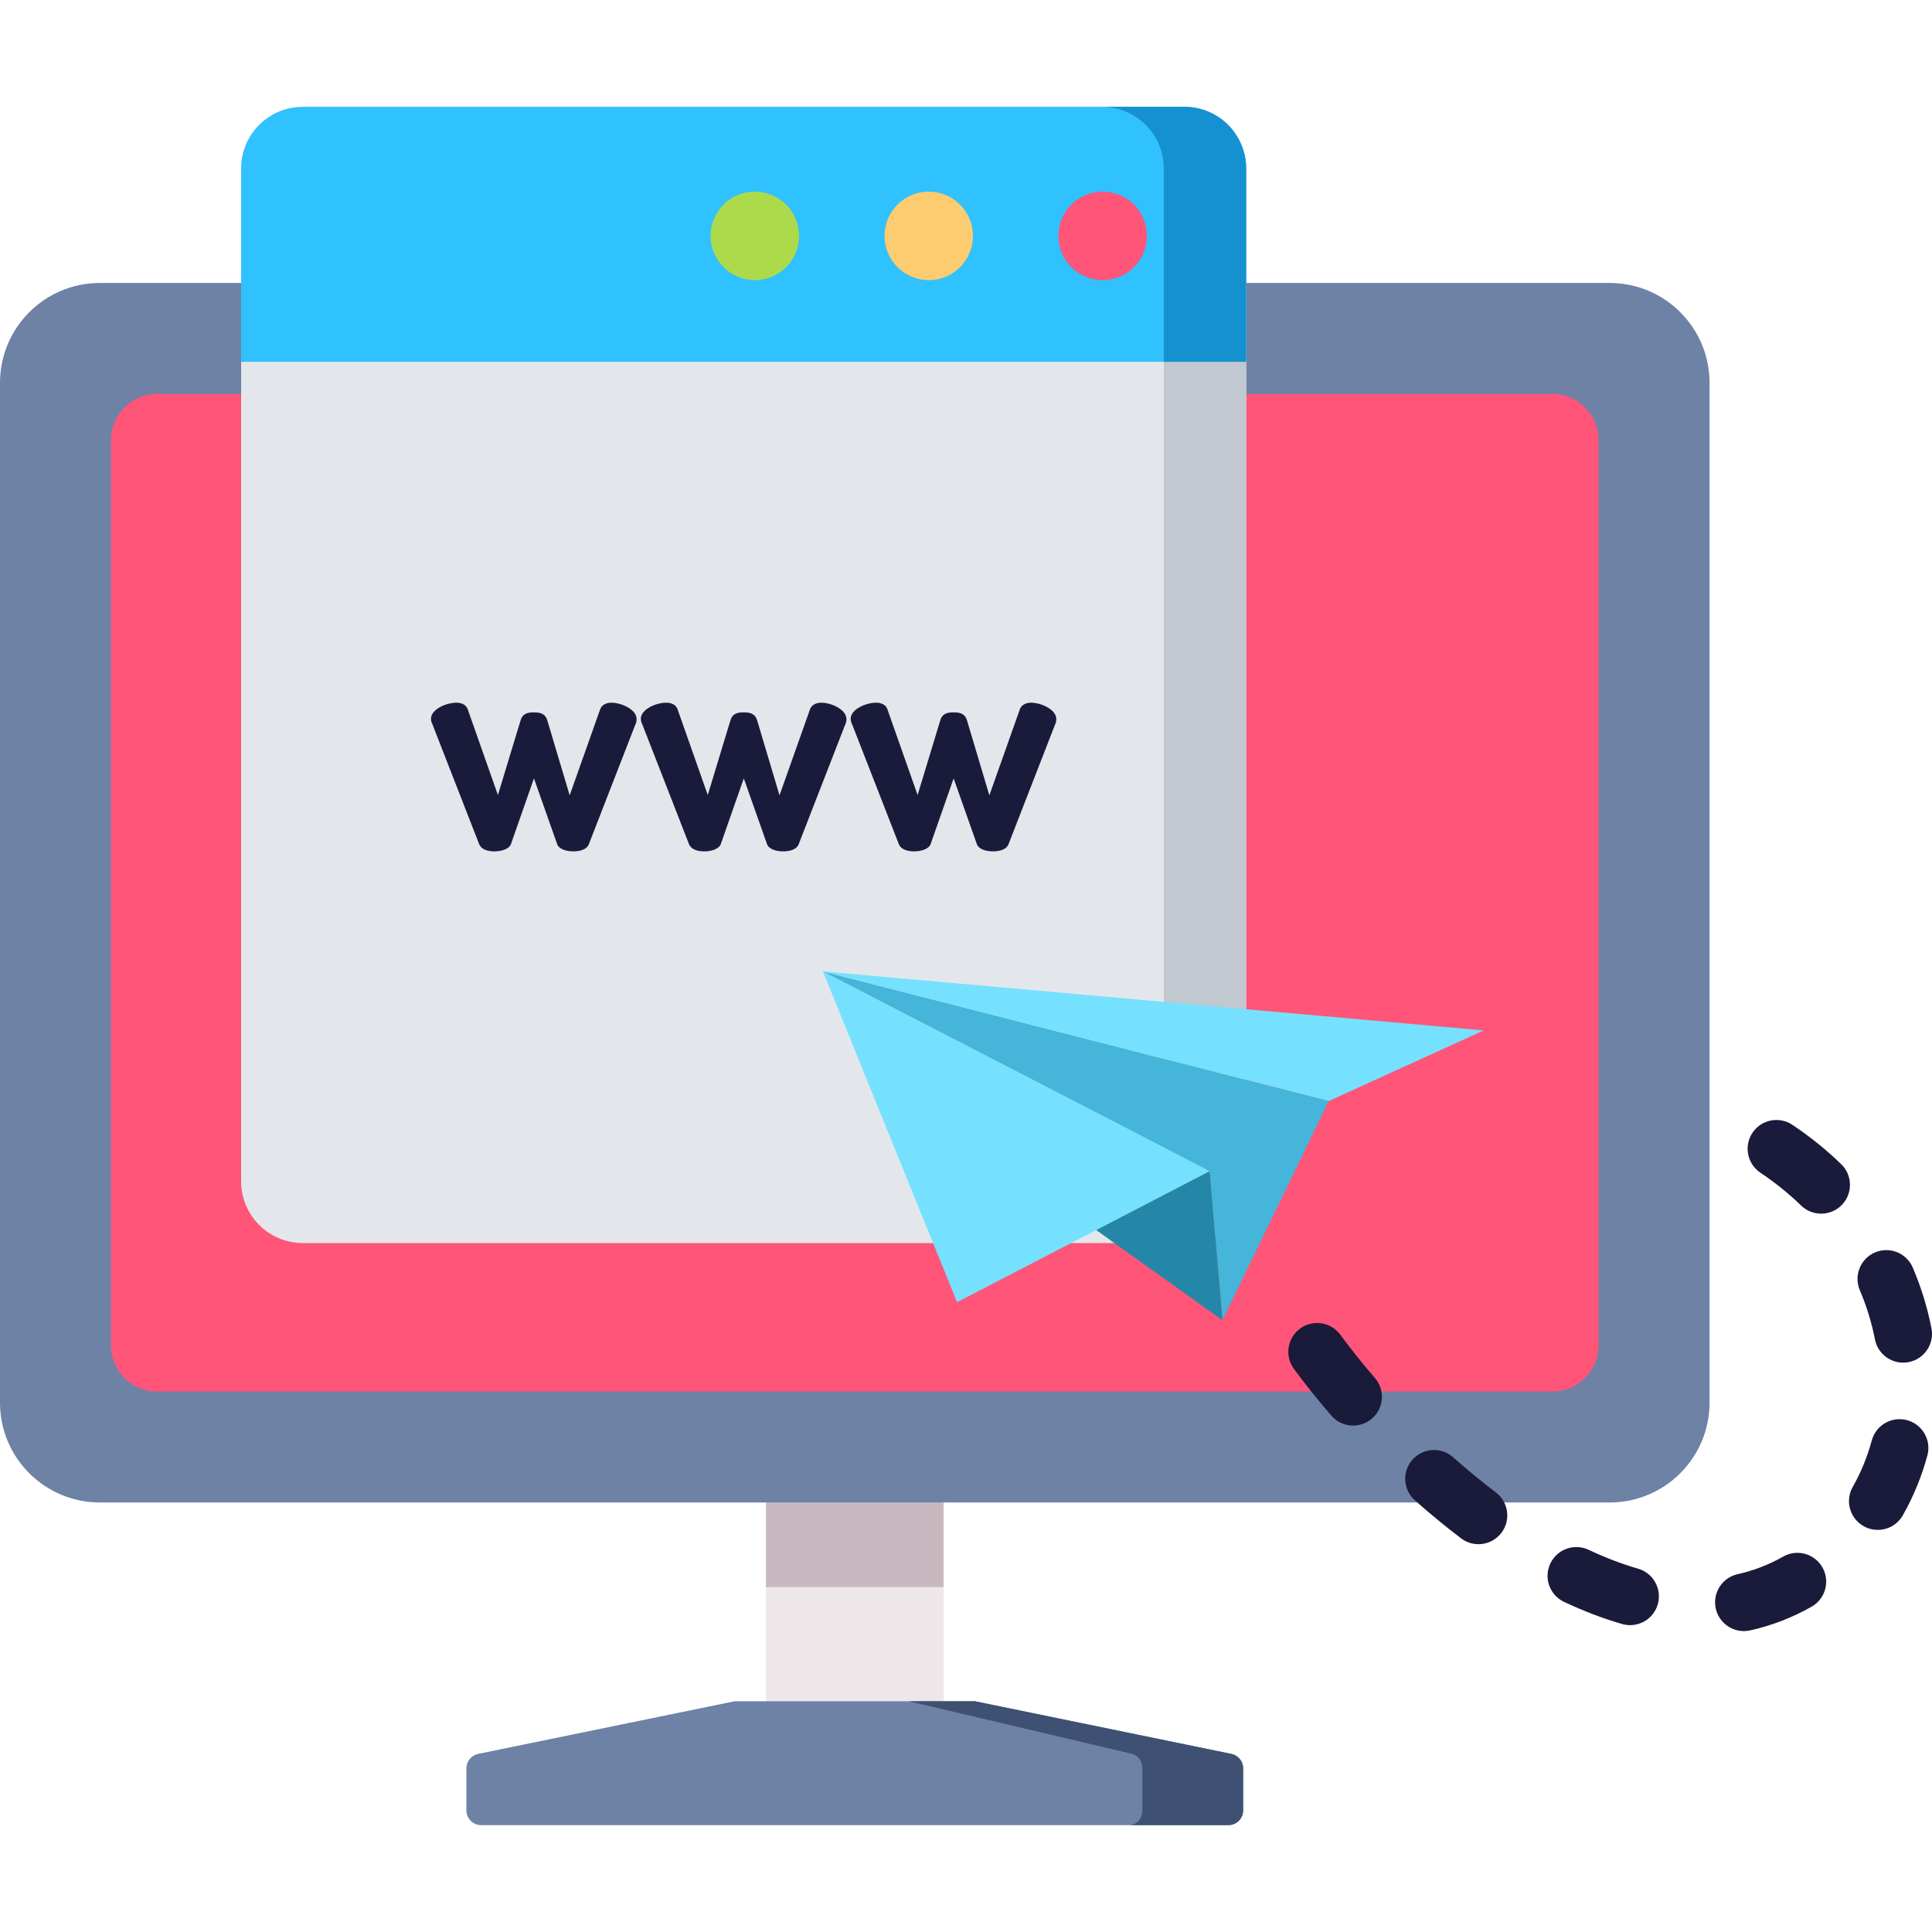
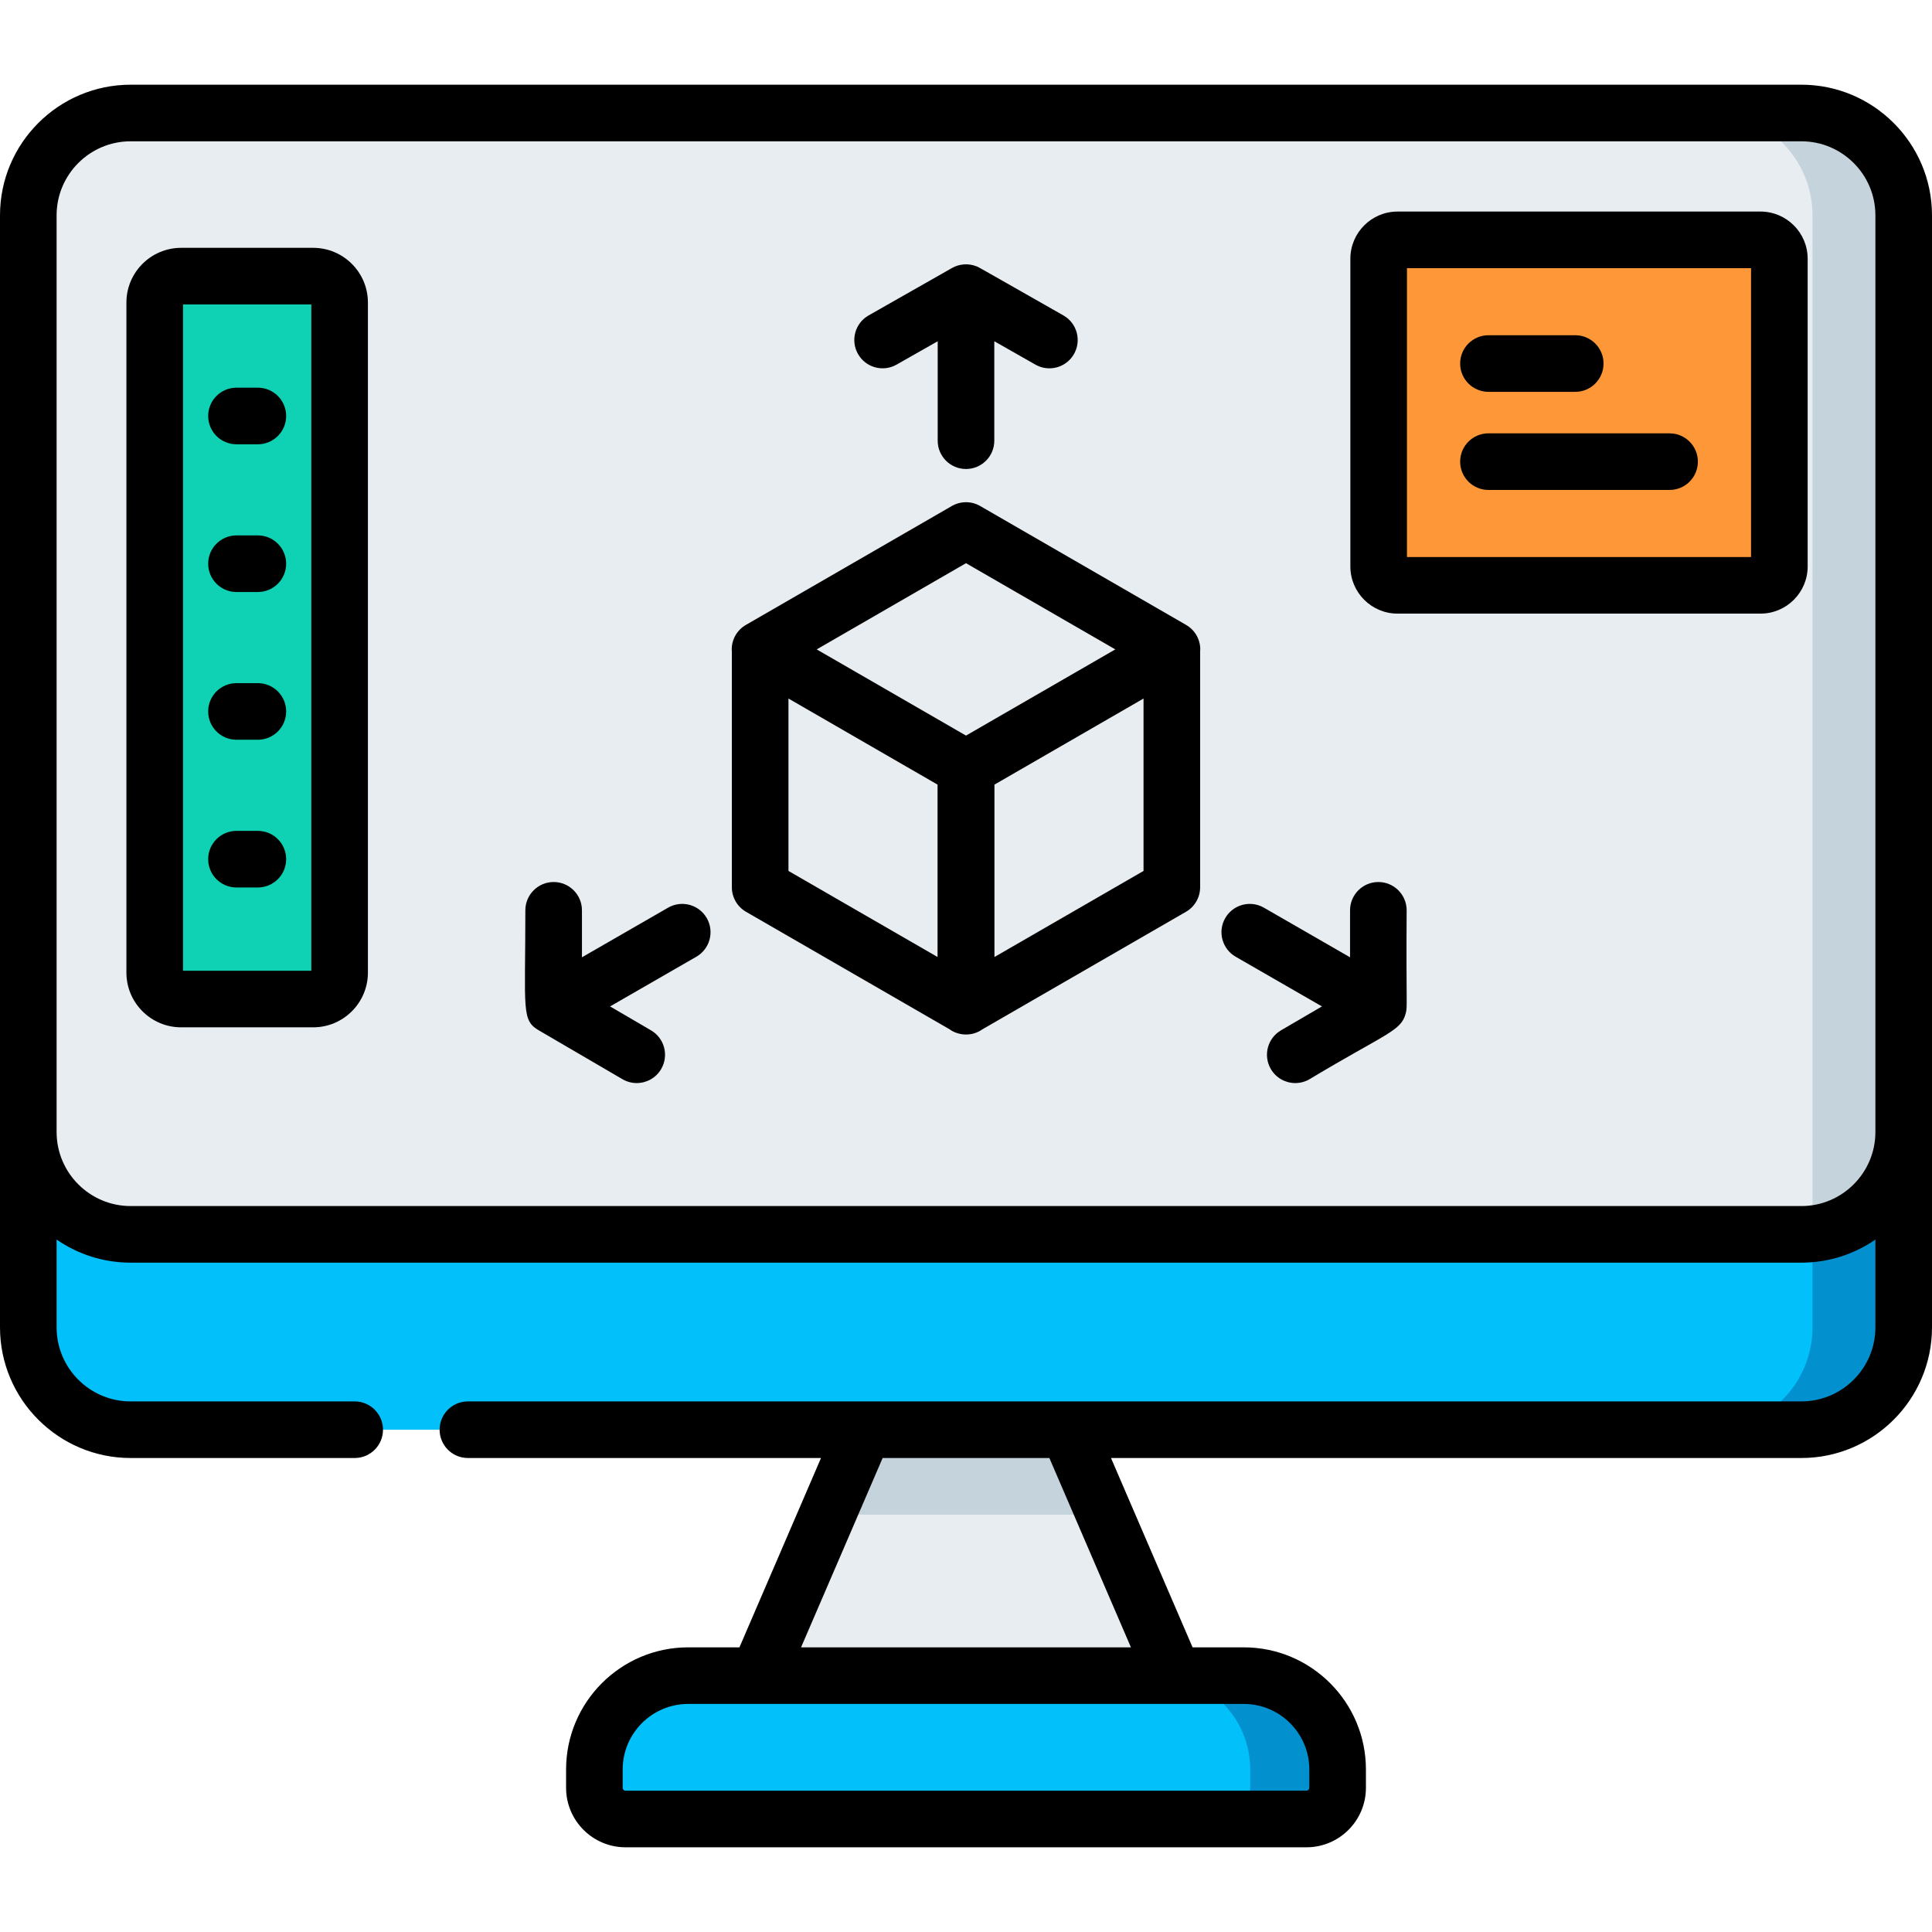
- <svg xmlns="http://www.w3.org/2000/svg" version="1.1" id="Capa_1" x="0px" y="0px" viewBox="0 0 512 512" style="enable-background:new 0 0 512 512;" xml:space="preserve" width="512" height="512">
+ <svg xmlns="http://www.w3.org/2000/svg" id="Capa_1" enable-background="new 0 0 512 512" height="512" viewBox="0 0 512 512" width="512">
  <g>
+     <path d="m200.893 444.063 28.08-65.175h54.054l28.08 65.175z" fill="#e8edf2" />
+     <path d="m292.721 401.388-9.694-22.5h-54.054l-9.694 22.5z" fill="#c5d3dd" />
+     <path d="m477.38 29.946h-442.76c-14.978 0-27.12 12.142-27.12 27.12v294.701c0 14.978 12.142 27.12 27.12 27.12h442.76c14.978 0 27.12-12.142 27.12-27.12v-294.701c0-14.978-12.142-27.12-27.12-27.12z" fill="#01c0fa" />
+     <path d="m477.38 29.946h-24.17c14.978 0 27.12 12.142 27.12 27.12v294.701c0 14.978-12.142 27.12-27.12 27.12h24.17c14.978 0 27.12-12.142 27.12-27.12v-294.701c0-14.978-12.142-27.12-27.12-27.12z" fill="#0290cf" />
+     <path d="m477.38 29.946h-442.76c-14.978 0-27.12 12.142-27.12 27.12v242.93c0 14.978 12.142 27.12 27.12 27.12h442.76c14.978 0 27.12-12.142 27.12-27.12v-242.929c0-14.979-12.142-27.121-27.12-27.121z" fill="#e8edf2" />
+     <path d="m503.281 49.002c-.925-2.972-2.346-5.725-4.168-8.162-4.946-6.613-12.839-10.894-21.732-10.894h-24.163c14.975.004 27.113 12.144 27.113 27.12v269.888c13.59-1.47 24.17-12.976 24.17-26.958v-242.929c-.001-2.809-.428-5.517-1.22-8.065z" fill="#c5d3dd" />
+     <path d="m329.617 444.063h-147.234c-13.733 0-24.866 11.133-24.866 24.866v4.866c0 4.561 3.698 8.259 8.259 8.259h180.448c4.561 0 8.259-3.698 8.259-8.259v-4.866c0-13.733-11.133-24.866-24.866-24.866z" fill="#01c0fa" />
+     <path d="m329.617 444.063h-23.166c13.733 0 24.865 11.133 24.865 24.865v4.866c0 4.561-3.698 8.259-8.259 8.259h23.166c4.561 0 8.259-3.698 8.259-8.259v-4.866c.001-13.732-11.132-24.865-24.865-24.865z" fill="#0290cf" />
+     <path d="m83 264.751h-35c-3.866 0-7-3.134-7-7v-177.573c0-3.866 3.134-7 7-7h35c3.866 0 7 3.134 7 7v177.573c0 3.866-3.134 7-7 7z" fill="#0ed2b3" />
+     <path d="m466.55 63.566h-96.19c-2.761 0-5 2.239-5 5v81.55c0 2.761 2.239 5 5 5h96.19c2.761 0 5-2.239 5-5v-81.55c0-2.761-2.239-5-5-5z" fill="#fe9738" />
    <g>
-       <rect x="202.997" y="398.171" style="fill:#EDE7E9;" width="47.053" height="52.67" />
-       <rect x="202.997" y="398.171" style="fill:#C7B9BF;" width="47.053" height="22.431" />
-       <path style="fill:#6E82A6;" d="M258.326,450.842h-63.605l-67.993,13.956c-1.824,0.374-3.133,1.979-3.133,3.841v11.121    c0,2.166,1.756,3.921,3.921,3.921h198.014c2.166,0,3.921-1.756,3.921-3.921v-11.121c0-1.862-1.309-3.467-3.133-3.841    L258.326,450.842z" />
-       <path style="fill:#3F5173;" d="M326.319,464.798l-67.993-13.956h-17.487l59.168,13.956c1.587,0.374,2.726,1.979,2.726,3.841    v11.121c0,2.166-1.528,3.921-3.412,3.921h26.21c2.166,0,3.921-1.756,3.921-3.921v-11.121    C329.452,466.777,328.143,465.172,326.319,464.798z" />
+       <path d="m477.38 22.446h-442.76c-19.09 0-34.62 15.531-34.62 34.62v294.701c0 19.089 15.53 34.62 34.62 34.62h59.38c4.142 0 7.5-3.358 7.5-7.5s-3.358-7.5-7.5-7.5h-59.38c-10.818 0-19.62-8.802-19.62-19.62v-23.269c5.581 3.854 12.34 6.118 19.62 6.118h442.76c7.28 0 14.039-2.264 19.62-6.118v23.269c0 10.818-8.802 19.62-19.62 19.62h-194.373c-.019 0-.039 0-.058 0h-53.894c-.023 0-.046 0-.069 0h-104.986c-4.142 0-7.5 3.358-7.5 7.5s3.358 7.5 7.5 7.5h93.576l-21.618 50.176h-13.575c-17.846 0-32.365 14.519-32.365 32.366v4.866c0 8.689 7.069 15.759 15.759 15.759h180.448c8.689 0 15.759-7.069 15.759-15.759v-4.866c0-17.847-14.519-32.366-32.365-32.366h-13.575l-21.618-50.176h182.954c19.09 0 34.62-15.531 34.62-34.62v-294.701c0-19.089-15.53-34.62-34.62-34.62zm-130.397 446.483v4.866c0 .418-.34.759-.759.759h-180.448c-.418 0-.759-.34-.759-.759v-4.866c0-9.576 7.79-17.366 17.365-17.366h18.468c.013 0 .026.002.039.002.009 0 .018-.002.027-.002h110.168c.009 0 .018.002.027.002.013 0 .026-.002.039-.002h18.468c9.575 0 17.365 7.791 17.365 17.366zm-47.273-32.366h-87.42l21.618-50.176h44.184zm177.67-116.946h-442.76c-10.818 0-19.62-8.802-19.62-19.62v-242.931c0-10.818 8.802-19.62 19.62-19.62h442.76c10.818 0 19.62 8.802 19.62 19.62v242.93c0 10.819-8.802 19.621-19.62 19.621z" />
+       <path d="m237.607 96.626 10.893-6.194v26.357c0 4.142 3.358 7.5 7.5 7.5s7.5-3.358 7.5-7.5v-26.356l10.893 6.194c1.171.666 2.444.982 3.701.982 2.609 0 5.145-1.364 6.526-3.794 2.048-3.601.789-8.18-2.812-10.227-24.22-13.769-22.319-12.732-23.07-13.024-2.14-.84-4.501-.63-6.402.437-.014.008-.029.013-.043.021l-22.1 12.567c-3.601 2.047-4.86 6.626-2.812 10.227 2.046 3.599 6.625 4.859 10.226 2.81z" />
+       <path d="m177.055 240.543-22.831 13.149v-12.448c0-4.142-3.358-7.5-7.5-7.5s-7.5 3.358-7.5 7.5c.004 26.686-1.142 29.201 3.812 31.954l21.923 12.802c1.189.694 2.49 1.024 3.775 1.024 2.579 0 5.089-1.332 6.483-3.719 2.089-3.577.882-8.17-2.695-10.258l-10.848-6.335 22.867-13.17c3.589-2.067 4.823-6.653 2.756-10.242-2.067-3.591-6.653-4.823-10.242-2.757z" />
+       <path d="m365.276 233.745c-4.142 0-7.5 3.358-7.5 7.5v12.448l-22.831-13.149c-3.589-2.067-8.175-.833-10.242 2.756s-.833 8.175 2.756 10.242l22.867 13.17-10.848 6.335c-3.577 2.088-4.784 6.682-2.695 10.258 1.394 2.388 3.904 3.719 6.483 3.719 1.284 0 2.586-.33 3.775-1.024 20.383-12.246 24.286-12.715 25.498-17.484.494-1.936.078-1.821.237-27.271 0-4.142-3.358-7.5-7.5-7.5z" />
+       <path d="m314.335 165.613-54.585-31.518c-2.321-1.34-5.18-1.34-7.501 0l-54.585 31.518c-2.32 1.34-3.75 3.816-3.75 6.495 0 .188.023.373.037.559v62.471c0 2.68 1.43 5.156 3.75 6.495l54.009 31.179c.165.114.324.233.499.334 1.16.67 2.455 1.005 3.75 1.005.013 0 .026-.002.04-.002s.026.002.04.002c1.295 0 2.59-.335 3.75-1.005.175-.101.335-.221.499-.334l54.009-31.179c2.321-1.339 3.75-3.815 3.75-6.495v-62.471c.014-.186.037-.371.037-.559.001-2.679-1.428-5.155-3.749-6.495zm-58.335-16.362 39.566 22.845-39.566 22.842-39.566-22.841zm-47.048 35.869 39.508 22.812v45.684l-39.508-22.808zm54.588 68.496v-45.684l39.508-22.812v45.688z" />
+       <path d="m83 65.678h-35c-7.995 0-14.5 6.505-14.5 14.5v177.573c0 7.995 6.505 14.5 14.5 14.5h35c7.995 0 14.5-6.505 14.5-14.5v-177.573c0-7.995-6.505-14.5-14.5-14.5zm-.5 191.573h-34v-176.573h34z" />
+       <path d="m62.667 117.74h5.667c4.142 0 7.5-3.358 7.5-7.5s-3.358-7.5-7.5-7.5h-5.667c-4.142 0-7.5 3.358-7.5 7.5s3.357 7.5 7.5 7.5z" />
+       <path d="m62.667 156.89h5.667c4.142 0 7.5-3.358 7.5-7.5s-3.358-7.5-7.5-7.5h-5.667c-4.142 0-7.5 3.358-7.5 7.5s3.357 7.5 7.5 7.5z" />
+       <path d="m62.667 196.04h5.667c4.142 0 7.5-3.358 7.5-7.5s-3.358-7.5-7.5-7.5h-5.667c-4.142 0-7.5 3.358-7.5 7.5s3.357 7.5 7.5 7.5z" />
+       <path d="m62.667 235.19h5.667c4.142 0 7.5-3.358 7.5-7.5s-3.358-7.5-7.5-7.5h-5.667c-4.142 0-7.5 3.358-7.5 7.5s3.357 7.5 7.5 7.5z" />
+       <path d="m466.55 56.066h-96.19c-6.893 0-12.5 5.607-12.5 12.5v81.55c0 6.893 5.607 12.5 12.5 12.5h96.19c6.893 0 12.5-5.607 12.5-12.5v-81.55c0-6.892-5.608-12.5-12.5-12.5zm-2.5 91.55h-91.19v-76.55h91.19z" />
+       <path d="m394.455 103.841h23c4.142 0 7.5-3.358 7.5-7.5s-3.358-7.5-7.5-7.5h-23c-4.142 0-7.5 3.358-7.5 7.5s3.357 7.5 7.5 7.5z" />
+       <path d="m394.455 129.841h48c4.142 0 7.5-3.358 7.5-7.5s-3.358-7.5-7.5-7.5h-48c-4.142 0-7.5 3.358-7.5 7.5s3.357 7.5 7.5 7.5z" />
    </g>
-     <path style="fill:#6E82A6;" d="M0,101.456v270.248c0,14.617,11.85,26.467,26.467,26.467H426.58   c14.617,0,26.467-11.85,26.467-26.467V101.456c0-14.617-11.85-26.467-26.467-26.467H26.467C11.85,74.989,0,86.839,0,101.456z" />
-     <path style="fill:#FF5579;" d="M41.603,368.764c-6.724,0-12.195-5.471-12.195-12.195V116.591c0-6.725,5.471-12.195,12.195-12.195   h369.842c6.724,0,12.195,5.471,12.195,12.195v239.977c0,6.725-5.471,12.195-12.195,12.195H41.603z" />
-     <path style="fill:#E3E7EB;" d="M63.901,44.666v268.408c0,9.028,7.319,16.347,16.347,16.347h233.648   c9.028,0,16.347-7.319,16.347-16.347V44.666c0-9.028-7.319-16.347-16.347-16.347H80.248C71.22,28.319,63.901,35.638,63.901,44.666z   " />
-     <path style="fill:#C1C8CF;" d="M313.896,28.319h-21.824c9.028,0,16.347,7.319,16.347,16.347v268.408   c0,9.028-7.319,16.347-16.347,16.347h21.824c9.028,0,16.347-7.319,16.347-16.347V44.666   C330.243,35.638,322.924,28.319,313.896,28.319z" />
-     <path style="fill:#30C1FF;" d="M313.896,28.319H80.248c-9.028,0-16.347,7.319-16.347,16.347v51.201h266.342V44.666   C330.243,35.638,322.924,28.319,313.896,28.319z" />
-     <path style="fill:#1591CF;" d="M326.459,34.212c-2.999-3.6-7.512-5.893-12.564-5.893h-21.823   c9.027,0.001,16.345,7.319,16.345,16.347v51.201h21.825V44.666c0-3.186-0.926-6.149-2.502-8.663   c-0.284-0.453-0.588-0.89-0.913-1.311C326.704,34.533,326.588,34.367,326.459,34.212z" />
-     <circle style="fill:#FF5579;" cx="292.214" cy="62.51" r="11.728" />
-     <circle style="fill:#FDCB70;" cx="246.126" cy="62.51" r="11.728" />
-     <circle style="fill:#ADDA4B;" cx="200.037" cy="62.51" r="11.728" />
-     <g>
-       <g>
-         <path style="fill:#1A1A3A;" d="M156.027,223.775c-0.562,1.364-2.327,1.846-4.093,1.846c-2.006,0-3.771-0.642-4.253-1.846     l-6.179-17.494l-6.099,17.414c-0.481,1.284-2.408,1.926-4.414,1.926c-1.685,0-3.45-0.481-4.012-1.926l-12.358-31.697     c-0.321-0.642-0.401-1.124-0.401-1.525c0-2.487,4.013-4.253,6.741-4.253c1.364,0,2.567,0.562,2.969,1.685l8.024,22.79     l6.019-19.821c0.562-1.846,1.926-2.086,3.531-2.086c1.524,0,2.969,0.241,3.53,2.086l5.938,19.901l8.104-22.87     c0.401-1.043,1.525-1.685,2.97-1.685c2.567,0,6.66,1.766,6.66,4.333c0,0.481-0.08,1.043-0.321,1.444L156.027,223.775z" />
-         <path style="fill:#1A1A3A;" d="M211.638,223.775c-0.562,1.364-2.327,1.846-4.093,1.846c-2.006,0-3.771-0.642-4.253-1.846     l-6.179-17.494l-6.099,17.414c-0.481,1.284-2.408,1.926-4.414,1.926c-1.685,0-3.45-0.481-4.012-1.926l-12.358-31.697     c-0.321-0.642-0.401-1.124-0.401-1.525c0-2.487,4.013-4.253,6.741-4.253c1.364,0,2.567,0.562,2.969,1.685l8.024,22.79     l6.019-19.821c0.562-1.846,1.926-2.086,3.531-2.086c1.524,0,2.969,0.241,3.53,2.086l5.938,19.901l8.104-22.87     c0.401-1.043,1.525-1.685,2.97-1.685c2.567,0,6.66,1.766,6.66,4.333c0,0.481-0.08,1.043-0.321,1.444L211.638,223.775z" />
-         <path style="fill:#1A1A3A;" d="M267.248,223.775c-0.562,1.364-2.327,1.846-4.093,1.846c-2.006,0-3.771-0.642-4.253-1.846     l-6.179-17.494l-6.099,17.414c-0.481,1.284-2.408,1.926-4.414,1.926c-1.685,0-3.45-0.481-4.012-1.926l-12.358-31.697     c-0.321-0.642-0.401-1.124-0.401-1.525c0-2.487,4.013-4.253,6.741-4.253c1.364,0,2.567,0.562,2.969,1.685l8.024,22.79     l6.019-19.821c0.562-1.846,1.926-2.086,3.531-2.086c1.524,0,2.969,0.241,3.53,2.086l5.938,19.901l8.104-22.87     c0.401-1.043,1.525-1.685,2.97-1.685c2.567,0,6.66,1.766,6.66,4.333c0,0.481-0.08,1.043-0.321,1.444L267.248,223.775z" />
-       </g>
-     </g>
-     <g>
-       <polygon style="fill:#75E1FF;" points="218.081,257.437 320.59,310.367 253.631,345.099   " />
-       <polygon style="fill:#45B5D9;" points="320.59,310.367 323.959,349.874 352.147,291.777 218.081,257.437   " />
-       <polygon style="fill:#2487A8;" points="323.959,349.874 290.503,325.974 320.59,310.367   " />
-       <polygon style="fill:#75E1FF;" points="218.081,257.437 393.21,273.071 352.147,291.777   " />
-     </g>
-     <path style="fill:#1A1A3A;" d="M462.141,432.252c-3.503,0-6.659-2.426-7.445-5.988c-0.907-4.115,1.692-8.187,5.807-9.095   c4.192-0.925,8.248-2.491,12.056-4.655c3.665-2.08,8.323-0.8,10.405,2.863c2.082,3.664,0.8,8.322-2.863,10.405   c-5.137,2.92-10.624,5.035-16.308,6.29C463.238,432.194,462.686,432.252,462.141,432.252z M431.999,430.679   c-0.699,0-1.41-0.097-2.115-0.3c-5.009-1.442-10.184-3.413-15.383-5.858c-3.813-1.794-5.451-6.339-3.657-10.153   c1.794-3.814,6.338-5.452,10.153-3.657c4.467,2.101,8.878,3.784,13.11,5.003c4.05,1.166,6.388,5.395,5.221,9.444   C438.364,428.503,435.313,430.679,431.999,430.679z M391.809,409.228c-1.608,0-3.229-0.506-4.609-1.554   c-4.082-3.1-8.199-6.486-12.236-10.065c-3.154-2.795-3.445-7.618-0.649-10.772c2.794-3.153,7.618-3.444,10.771-0.648   c3.751,3.324,7.567,6.464,11.343,9.331c3.356,2.549,4.011,7.335,1.462,10.692C396.392,408.188,394.113,409.228,391.809,409.228z    M497.624,405.437c-1.28,0-2.576-0.322-3.768-1.001c-3.662-2.085-4.942-6.744-2.856-10.406c2.169-3.811,3.866-7.948,5.044-12.298   c1.102-4.068,5.292-6.471,9.36-5.37c4.068,1.102,6.472,5.293,5.37,9.36c-1.515,5.592-3.706,10.927-6.513,15.858   C502.856,404.051,500.278,405.437,497.624,405.437z M358.595,377.796c-2.142,0-4.271-0.897-5.781-2.646   c-3.614-4.189-6.949-8.358-9.913-12.39c-2.495-3.396-1.766-8.172,1.63-10.667c3.397-2.496,8.172-1.765,10.668,1.63   c2.728,3.714,5.814,7.569,9.17,11.458c2.753,3.191,2.397,8.009-0.793,10.762C362.135,377.186,360.36,377.796,358.595,377.796z    M504.36,361.118c-3.581,0-6.775-2.532-7.482-6.178c-0.859-4.427-2.207-8.806-4.004-13.016c-1.655-3.876,0.146-8.359,4.021-10.014   c3.881-1.656,8.361,0.147,10.014,4.021c2.221,5.2,3.886,10.617,4.95,16.1c0.804,4.137-1.899,8.142-6.036,8.944   C505.331,361.072,504.842,361.118,504.36,361.118z M482.63,321.634c-1.913,0-3.827-0.714-5.31-2.151   c-3.263-3.162-6.896-6.091-10.798-8.705c-3.501-2.345-4.438-7.085-2.093-10.586c2.346-3.501,7.086-4.439,10.586-2.093   c4.659,3.121,9.009,6.628,12.926,10.425c3.026,2.932,3.102,7.763,0.169,10.79C486.614,320.858,484.623,321.634,482.63,321.634z" />
  </g>
</svg>
